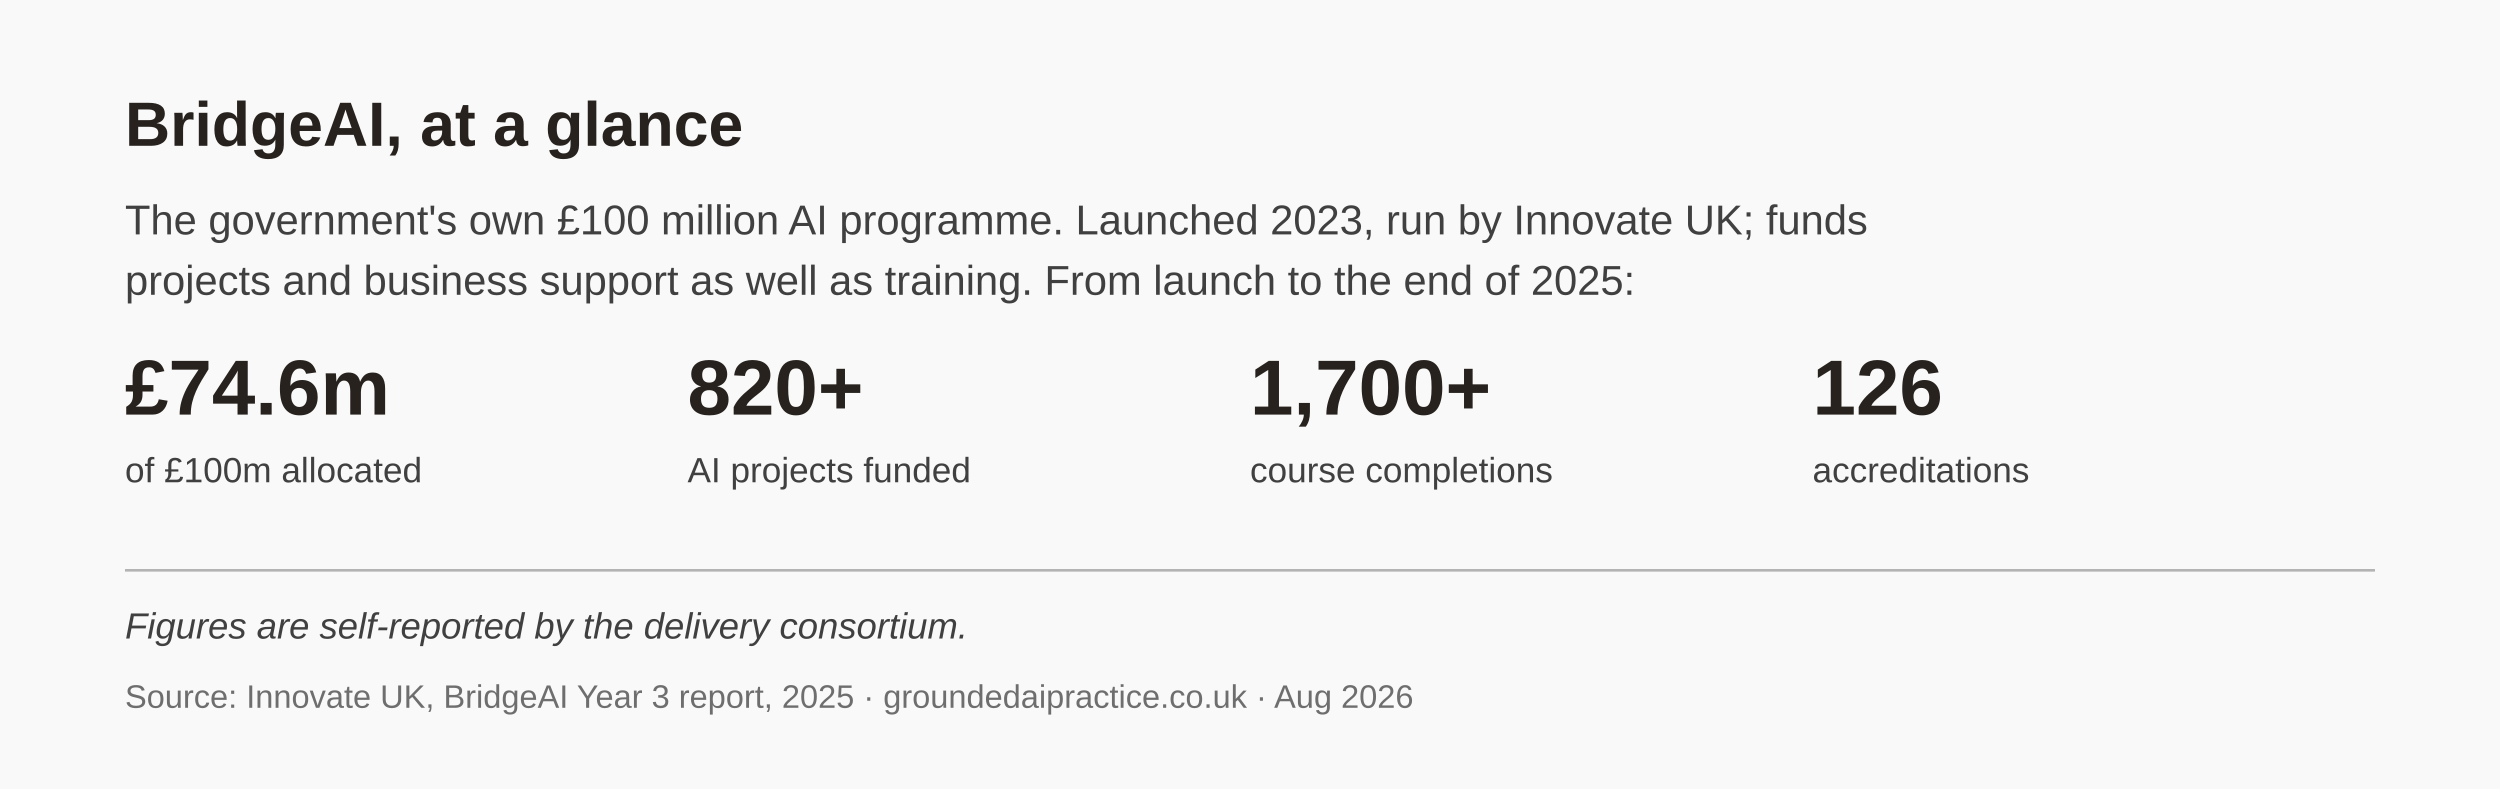
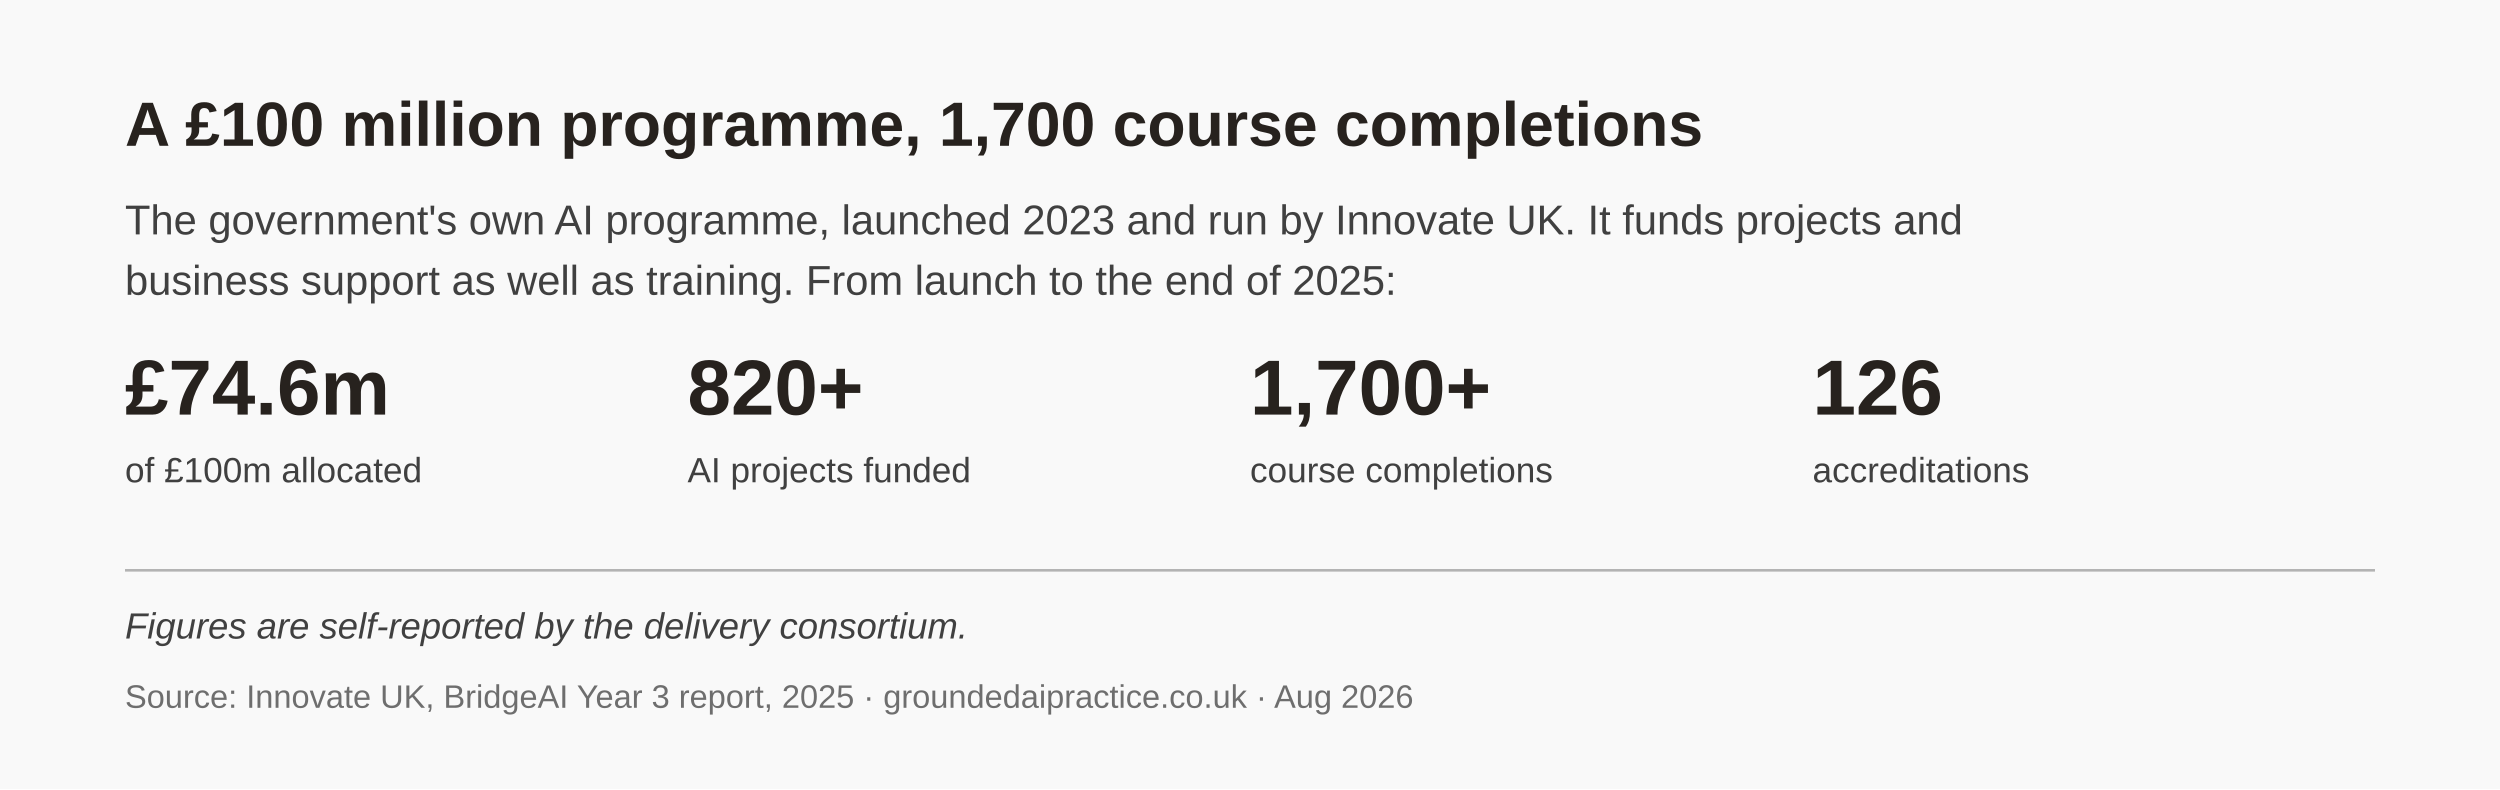
<svg xmlns="http://www.w3.org/2000/svg" viewBox="0 0 960 303" width="960" height="303" role="img" aria-labelledby="t d">
  <rect width="960" height="303" fill="#F9F9F9" />
-   <text x="48" y="56.0" font-family="'Public Sans', 'Segoe UI', -apple-system, Arial, sans-serif" font-size="24" font-weight="700" fill="#27221E" text-anchor="start">BridgeAI, at a glance</text>
-   <text x="48" y="90.0" font-family="'Public Sans', 'Segoe UI', -apple-system, Arial, sans-serif" font-size="16" font-weight="400" fill="#404040" text-anchor="start">The government's own £100 million AI programme. Launched 2023, run by Innovate UK; funds</text>
-   <text x="48" y="113.2" font-family="'Public Sans', 'Segoe UI', -apple-system, Arial, sans-serif" font-size="16" font-weight="400" fill="#404040" text-anchor="start">projects and business support as well as training. From launch to the end of 2025:</text>
+   <text x="48" y="56.0" font-family="'Public Sans', 'Segoe UI', -apple-system, Arial, sans-serif" font-size="24" font-weight="700" fill="#27221E" text-anchor="start">A £100 million programme, 1,700 course completions</text>
+   <text x="48" y="90.0" font-family="'Public Sans', 'Segoe UI', -apple-system, Arial, sans-serif" font-size="16" font-weight="400" fill="#404040" text-anchor="start">The government's own AI programme, launched 2023 and run by Innovate UK. It funds projects and</text>
+   <text x="48" y="113.2" font-family="'Public Sans', 'Segoe UI', -apple-system, Arial, sans-serif" font-size="16" font-weight="400" fill="#404040" text-anchor="start">business support as well as training. From launch to the end of 2025:</text>
  <text x="48.0" y="159.2" font-family="'Public Sans', 'Segoe UI', -apple-system, Arial, sans-serif" font-size="30" font-weight="700" fill="#27221E" text-anchor="start">£74.6m</text>
  <text x="48.0" y="185.2" font-family="'Public Sans', 'Segoe UI', -apple-system, Arial, sans-serif" font-size="13.5" font-weight="400" fill="#404040" text-anchor="start">of £100m allocated</text>
  <text x="264.0" y="159.2" font-family="'Public Sans', 'Segoe UI', -apple-system, Arial, sans-serif" font-size="30" font-weight="700" fill="#27221E" text-anchor="start">820+</text>
  <text x="264.0" y="185.2" font-family="'Public Sans', 'Segoe UI', -apple-system, Arial, sans-serif" font-size="13.5" font-weight="400" fill="#404040" text-anchor="start">AI projects funded</text>
  <text x="480.0" y="159.2" font-family="'Public Sans', 'Segoe UI', -apple-system, Arial, sans-serif" font-size="30" font-weight="700" fill="#27221E" text-anchor="start">1,700+</text>
  <text x="480.0" y="185.2" font-family="'Public Sans', 'Segoe UI', -apple-system, Arial, sans-serif" font-size="13.5" font-weight="400" fill="#404040" text-anchor="start">course completions</text>
  <text x="696.0" y="159.2" font-family="'Public Sans', 'Segoe UI', -apple-system, Arial, sans-serif" font-size="30" font-weight="700" fill="#27221E" text-anchor="start">126</text>
  <text x="696.0" y="185.2" font-family="'Public Sans', 'Segoe UI', -apple-system, Arial, sans-serif" font-size="13.5" font-weight="400" fill="#404040" text-anchor="start">accreditations</text>
  <line x1="48" y1="219" x2="912" y2="219" stroke="#6E6E6E" stroke-width="1" opacity="0.5" />
  <text x="48" y="245.2" font-family="'Public Sans', 'Segoe UI', -apple-system, Arial, sans-serif" font-size="14" font-weight="400" fill="#404040" text-anchor="start" font-style="italic">Figures are self-reported by the delivery consortium.</text>
  <text x="48" y="271.8" font-family="'Public Sans', 'Segoe UI', -apple-system, Arial, sans-serif" font-size="12.5" font-weight="400" fill="#6E6E6E" text-anchor="start">Source: Innovate UK, BridgeAI Year 3 report, 2025 · groundedaipractice.co.uk · Aug 2026</text>
</svg>
